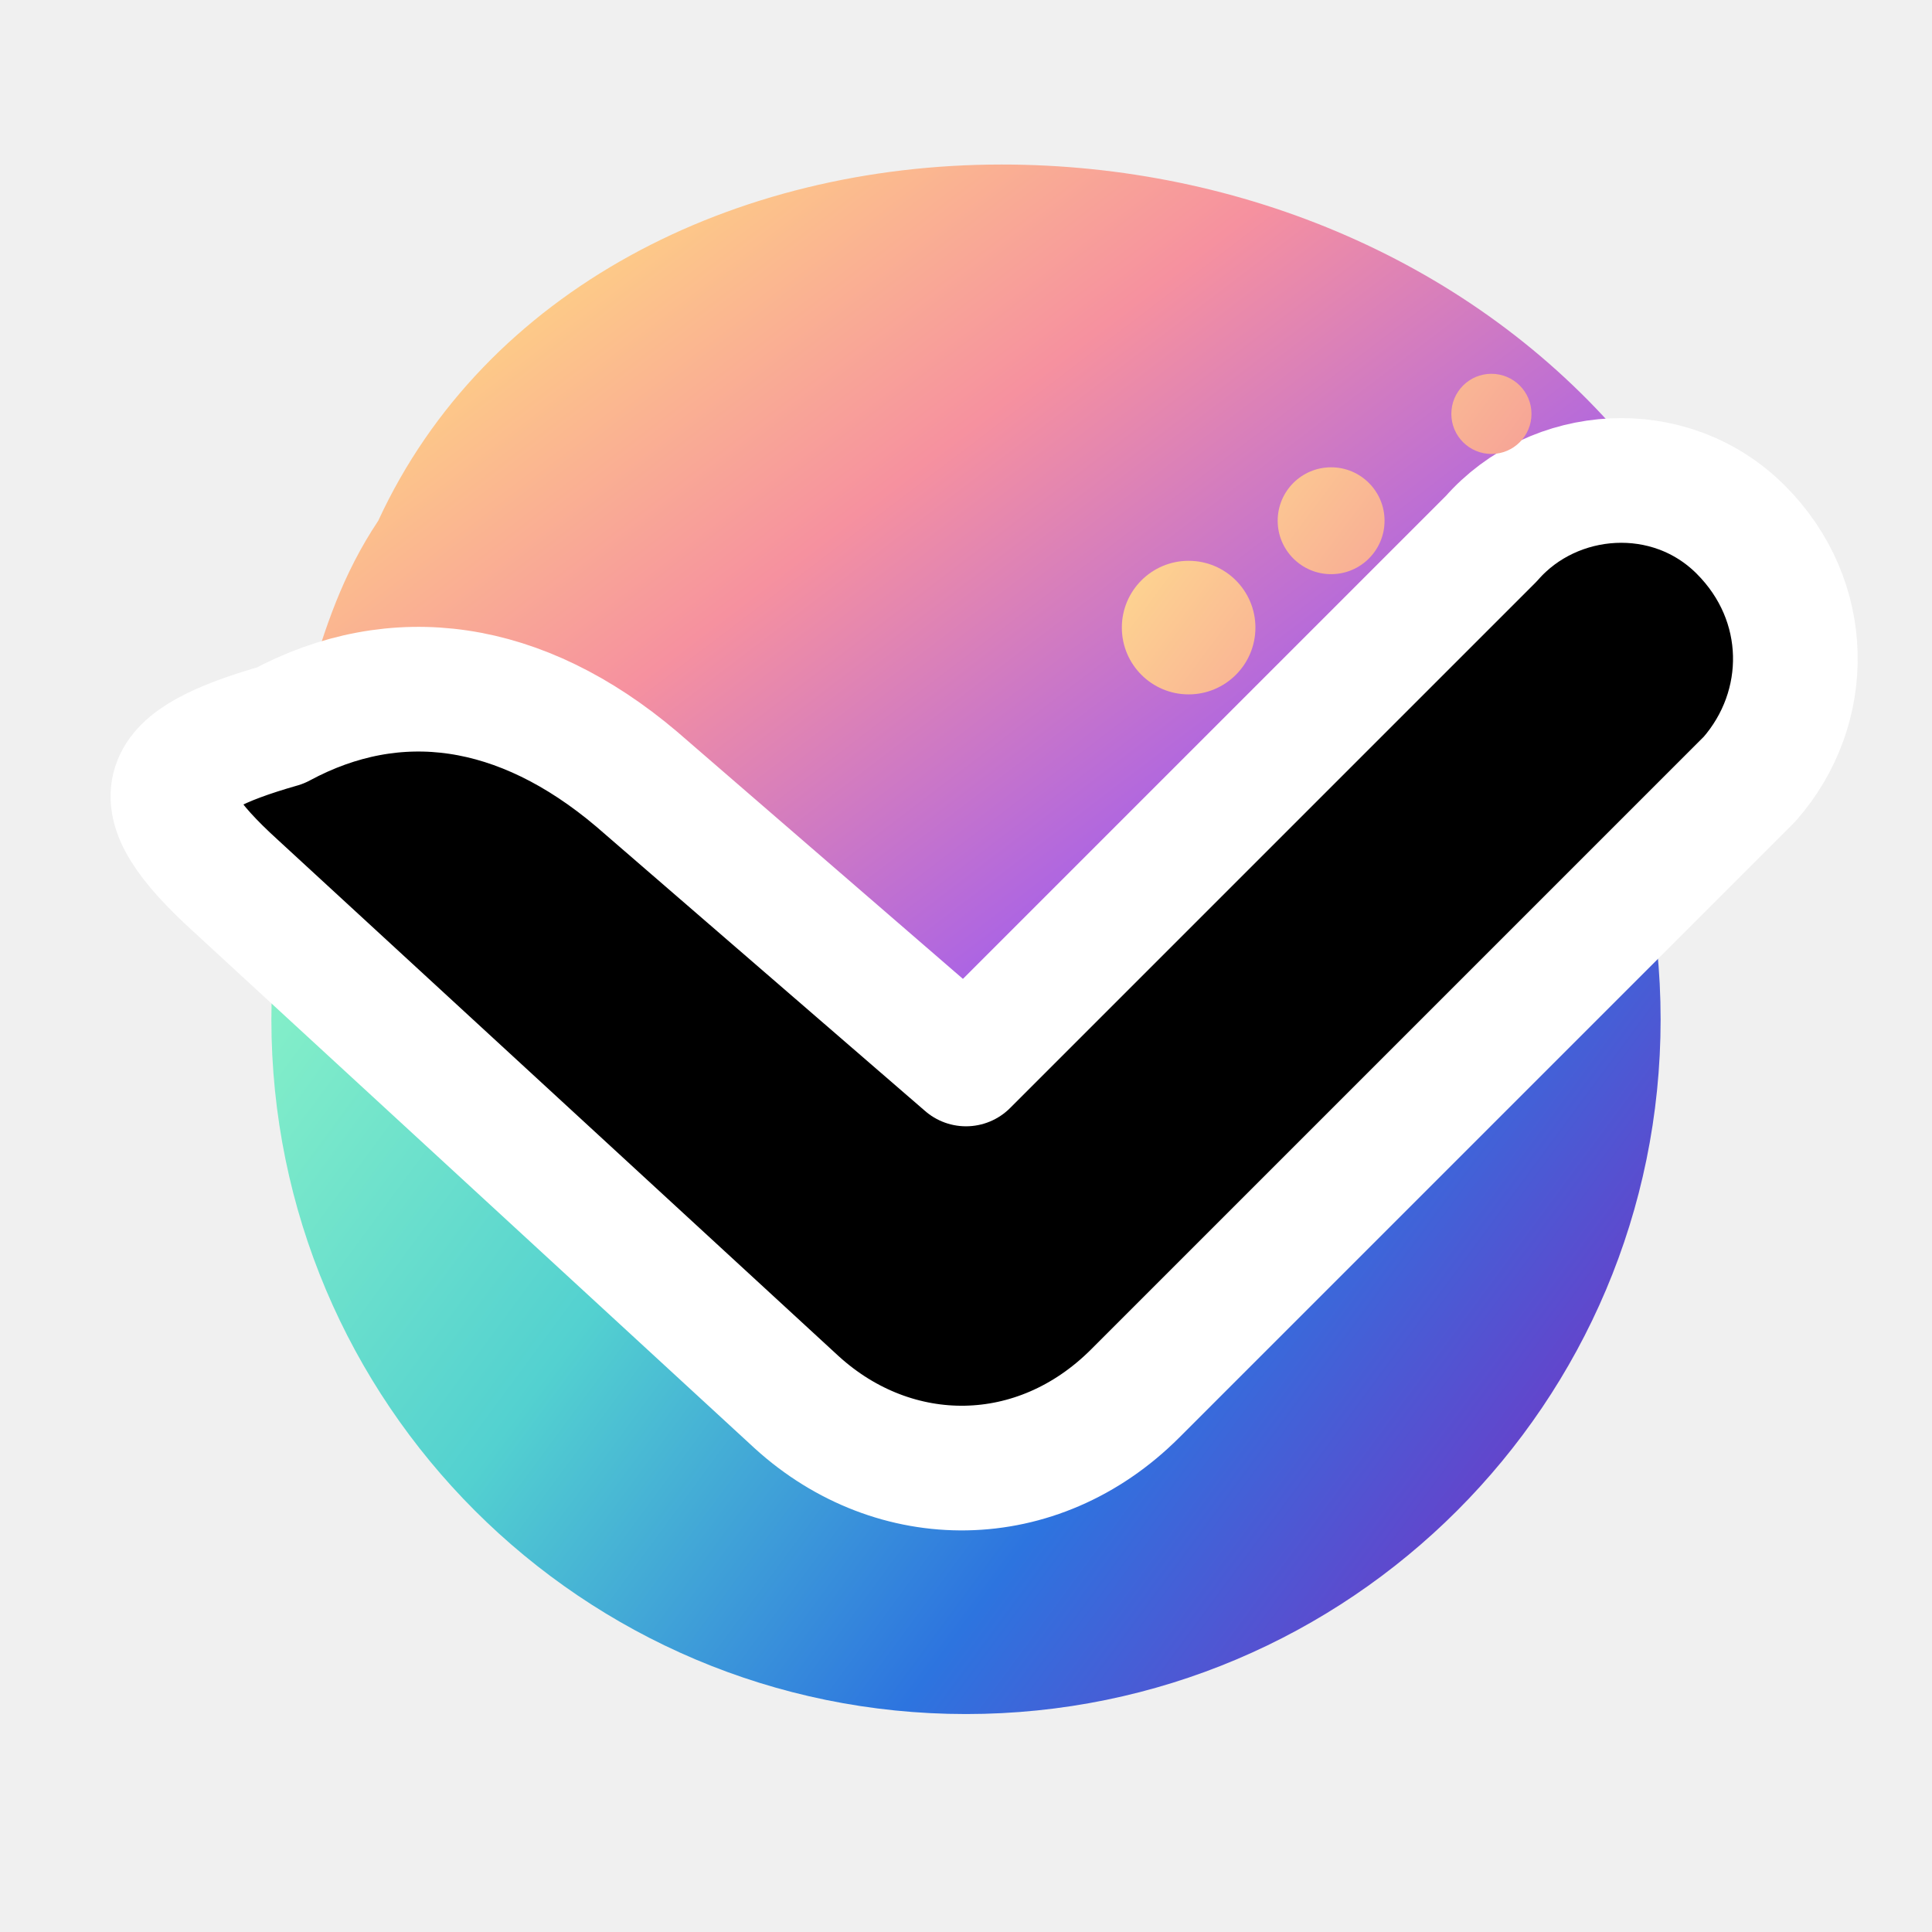
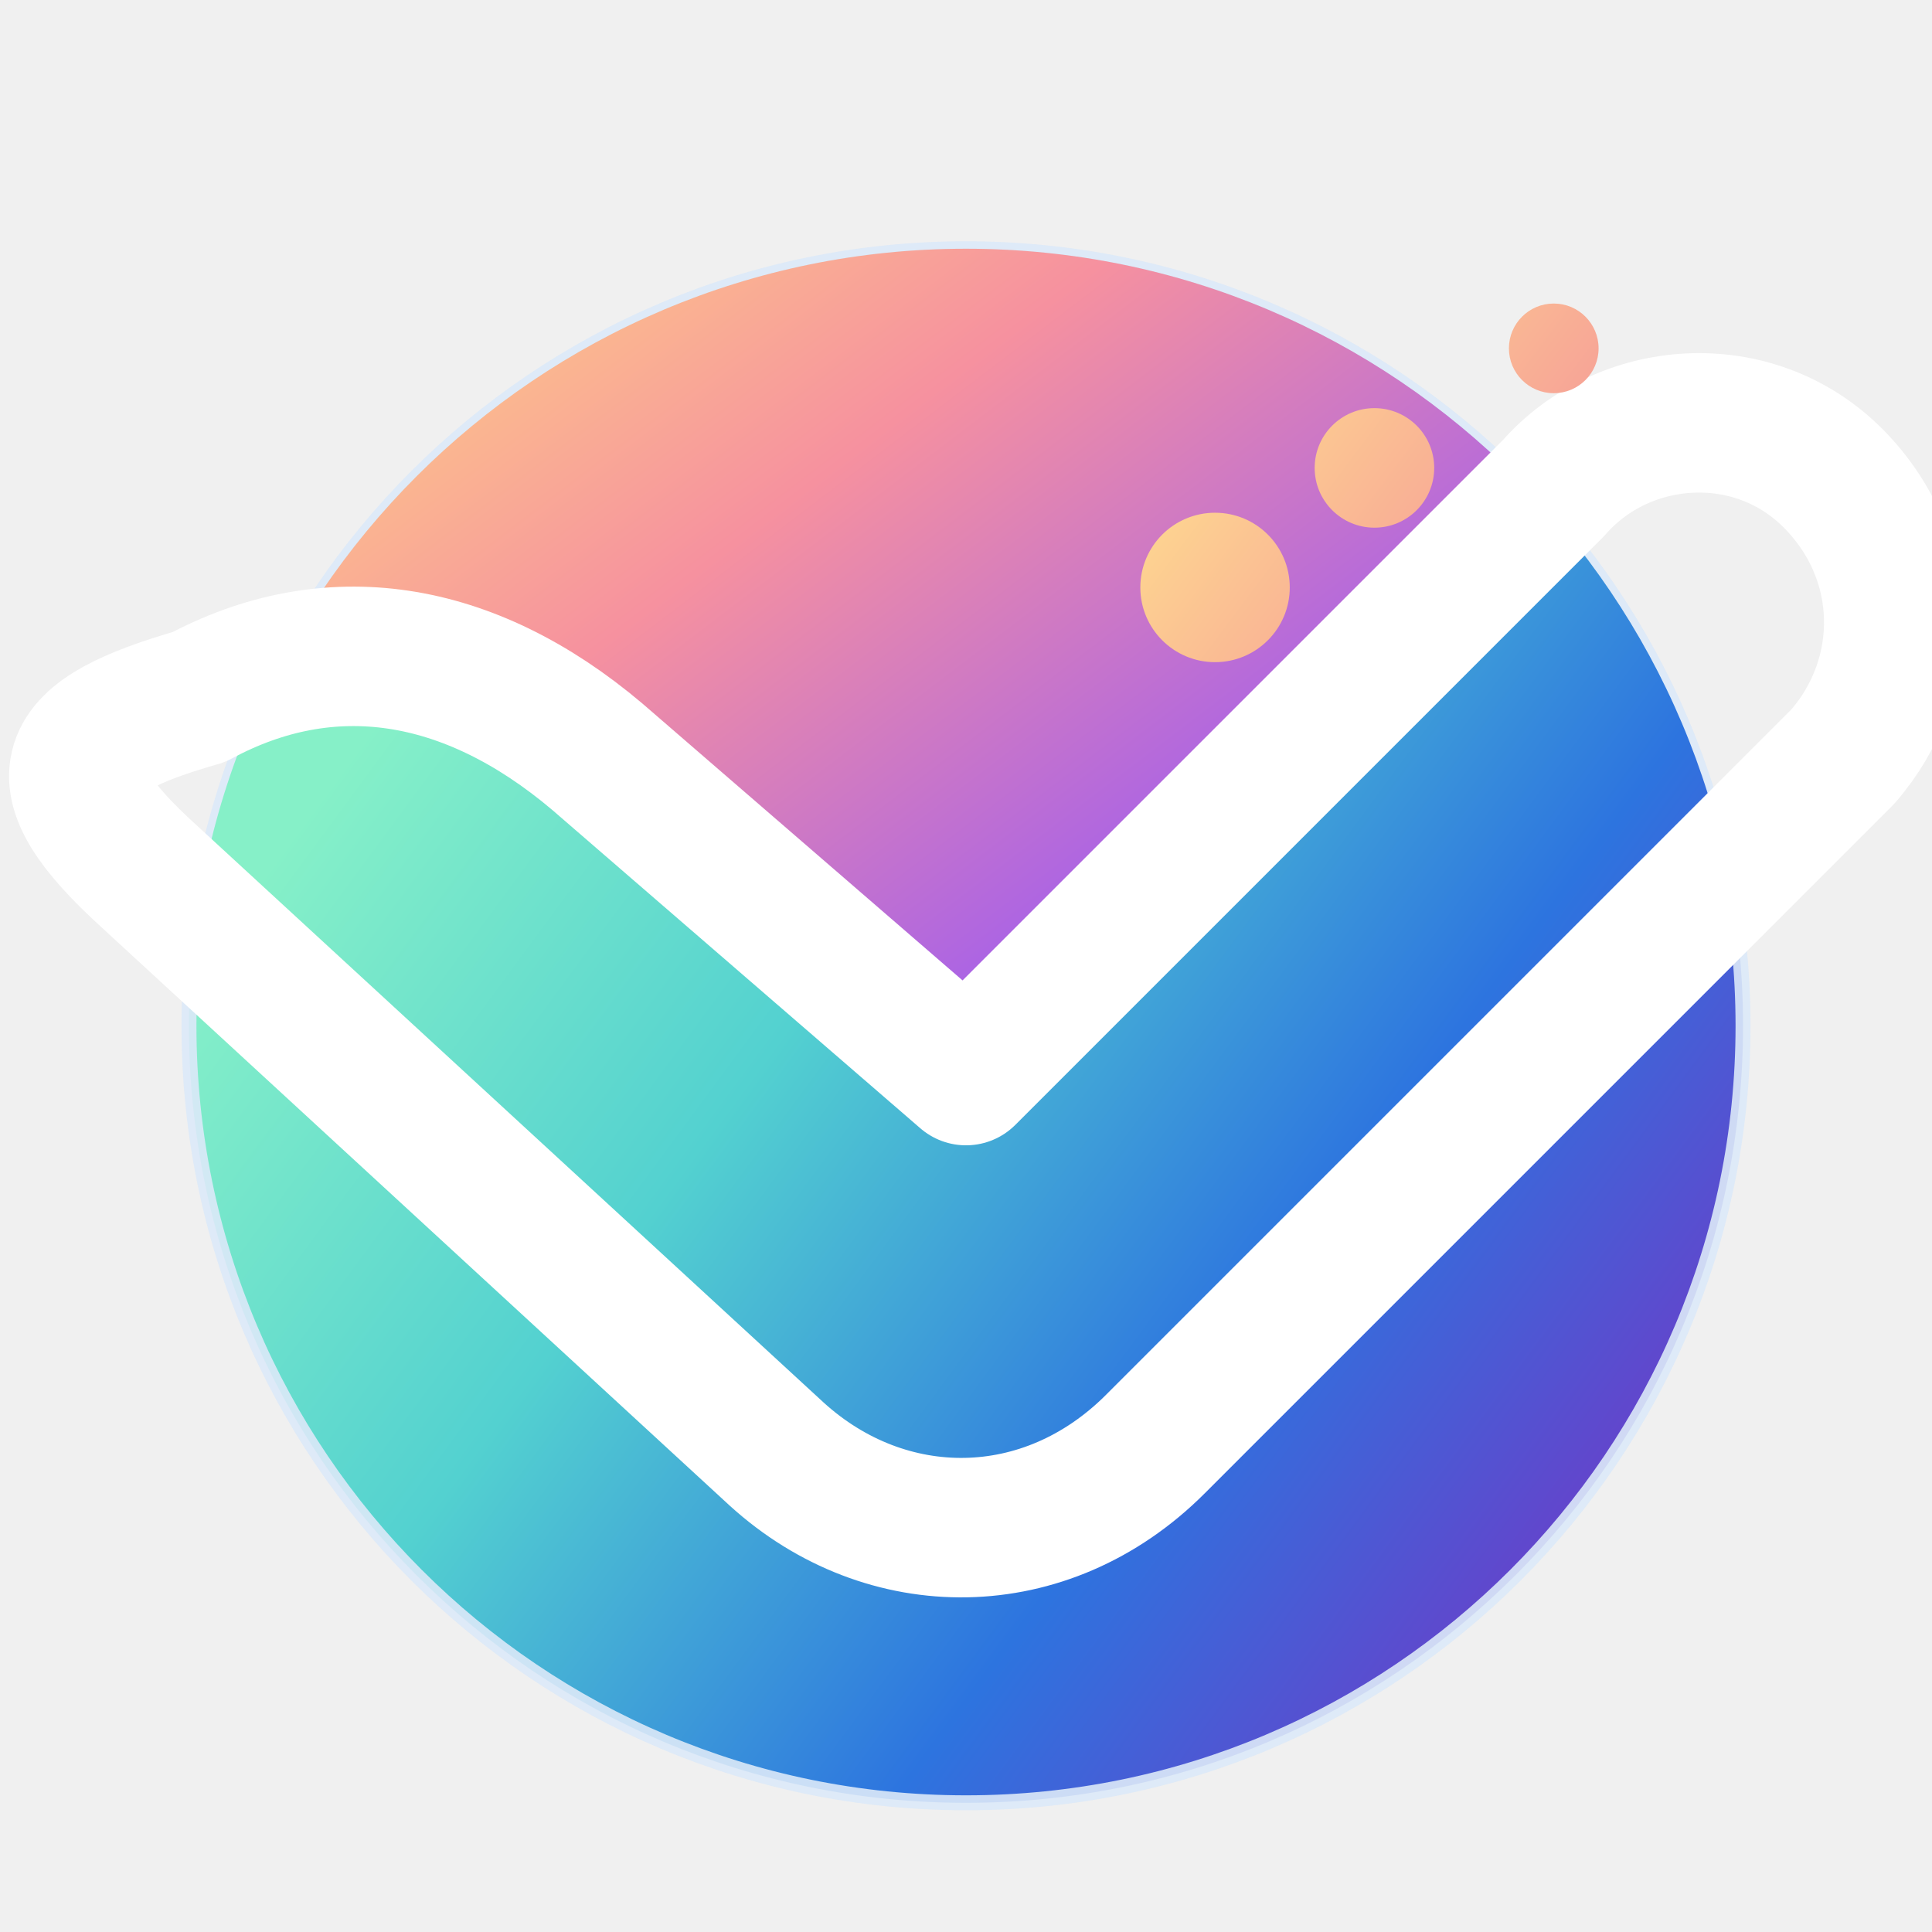
- <svg xmlns="http://www.w3.org/2000/svg" viewBox="0 0 256 256">
+ <svg xmlns="http://www.w3.org/2000/svg" width="256" height="256" viewBox="0 0 256 256" fill="none">
  <defs>
    <linearGradient id="daskLogoMain" x1="72" y1="48" x2="188" y2="200" gradientUnits="userSpaceOnUse">
      <stop stop-color="#FFD982" />
      <stop offset="0.26" stop-color="#F6919F" />
      <stop offset="0.54" stop-color="#A560EA" />
      <stop offset="0.78" stop-color="#2C78E6" />
      <stop offset="1" stop-color="#22C7C7" />
    </linearGradient>
    <linearGradient id="daskLogoLower" x1="58" y1="118" x2="180" y2="208" gradientUnits="userSpaceOnUse">
      <stop stop-color="#86F0C8" />
      <stop offset="0.34" stop-color="#53D1D0" />
      <stop offset="0.7" stop-color="#2D74DF" />
      <stop offset="1" stop-color="#6D3CC8" />
    </linearGradient>
    <linearGradient id="daskLogoDots" x1="156" y1="60" x2="196" y2="90" gradientUnits="userSpaceOnUse">
      <stop stop-color="#FFE08F" />
      <stop offset="1" stop-color="#F3879A" />
    </linearGradient>
+     <clipPath id="daskLogoMarkCircleClip">
+       <circle cx="128" cy="134" r="78" />
+     </clipPath>
  </defs>
-   <g transform="translate(128 128) scale(1.18) translate(-128 -128)">
+   <g transform="translate(128 128) scale(1.32) translate(-128 -128)">
    <circle cx="128" cy="134" r="78" fill="url(#daskLogoLower)" />
-     <path d="M62 78C74 52 102 38 132 38C159 38 185 49 202 69L130 141L92 108C80 98 68 94 54 97C56 90 58 84 62 78Z" fill="url(#daskLogoMain)" />
-     <path d="M55 103C67 97 79 100 90 109L128 142L187 83C195 75 208 74 217 82C226 90 226 103 218 111L148 182C142 188 135 191 127 191C119 191 112 188 106 183L42 122C31 112 41 108 55 103Z" fill="url(#daskLogoLower)" />
+     <circle cx="128" cy="134" r="78" stroke="#DCE9F8" stroke-width="1.5" opacity="0.9" />
+     <g clip-path="url(#daskLogoMarkCircleClip)">
+       <path d="M62 78C74 52 102 38 132 38C159 38 185 49 202 69L130 141L92 108C80 98 68 94 54 97C56 90 58 84 62 78Z" fill="url(#daskLogoMain)" />
+       <path d="M55 103C67 97 79 100 90 109L128 142L187 83C195 75 208 74 217 82C226 90 226 103 218 111L148 182C142 188 135 191 127 191C119 191 112 188 106 183L42 122C31 112 41 108 55 103Z" fill="url(#daskLogoLower)" />
+     </g>
    <path d="M51 101C64 94 78 96 91 107L128 139L187 80C194 72 207 71 215 79C223 87 223 99 216 107L147 176C136 187 120 187 109 177L46 119C35 109 37 105 51 101Z" stroke="white" stroke-width="14" stroke-linecap="round" stroke-linejoin="round" />
    <circle cx="169" cy="78" r="6" fill="url(#daskLogoDots)" />
    <circle cx="187" cy="66" r="4.5" fill="url(#daskLogoDots)" />
    <circle cx="153" cy="90" r="7.5" fill="url(#daskLogoDots)" />
  </g>
</svg>
